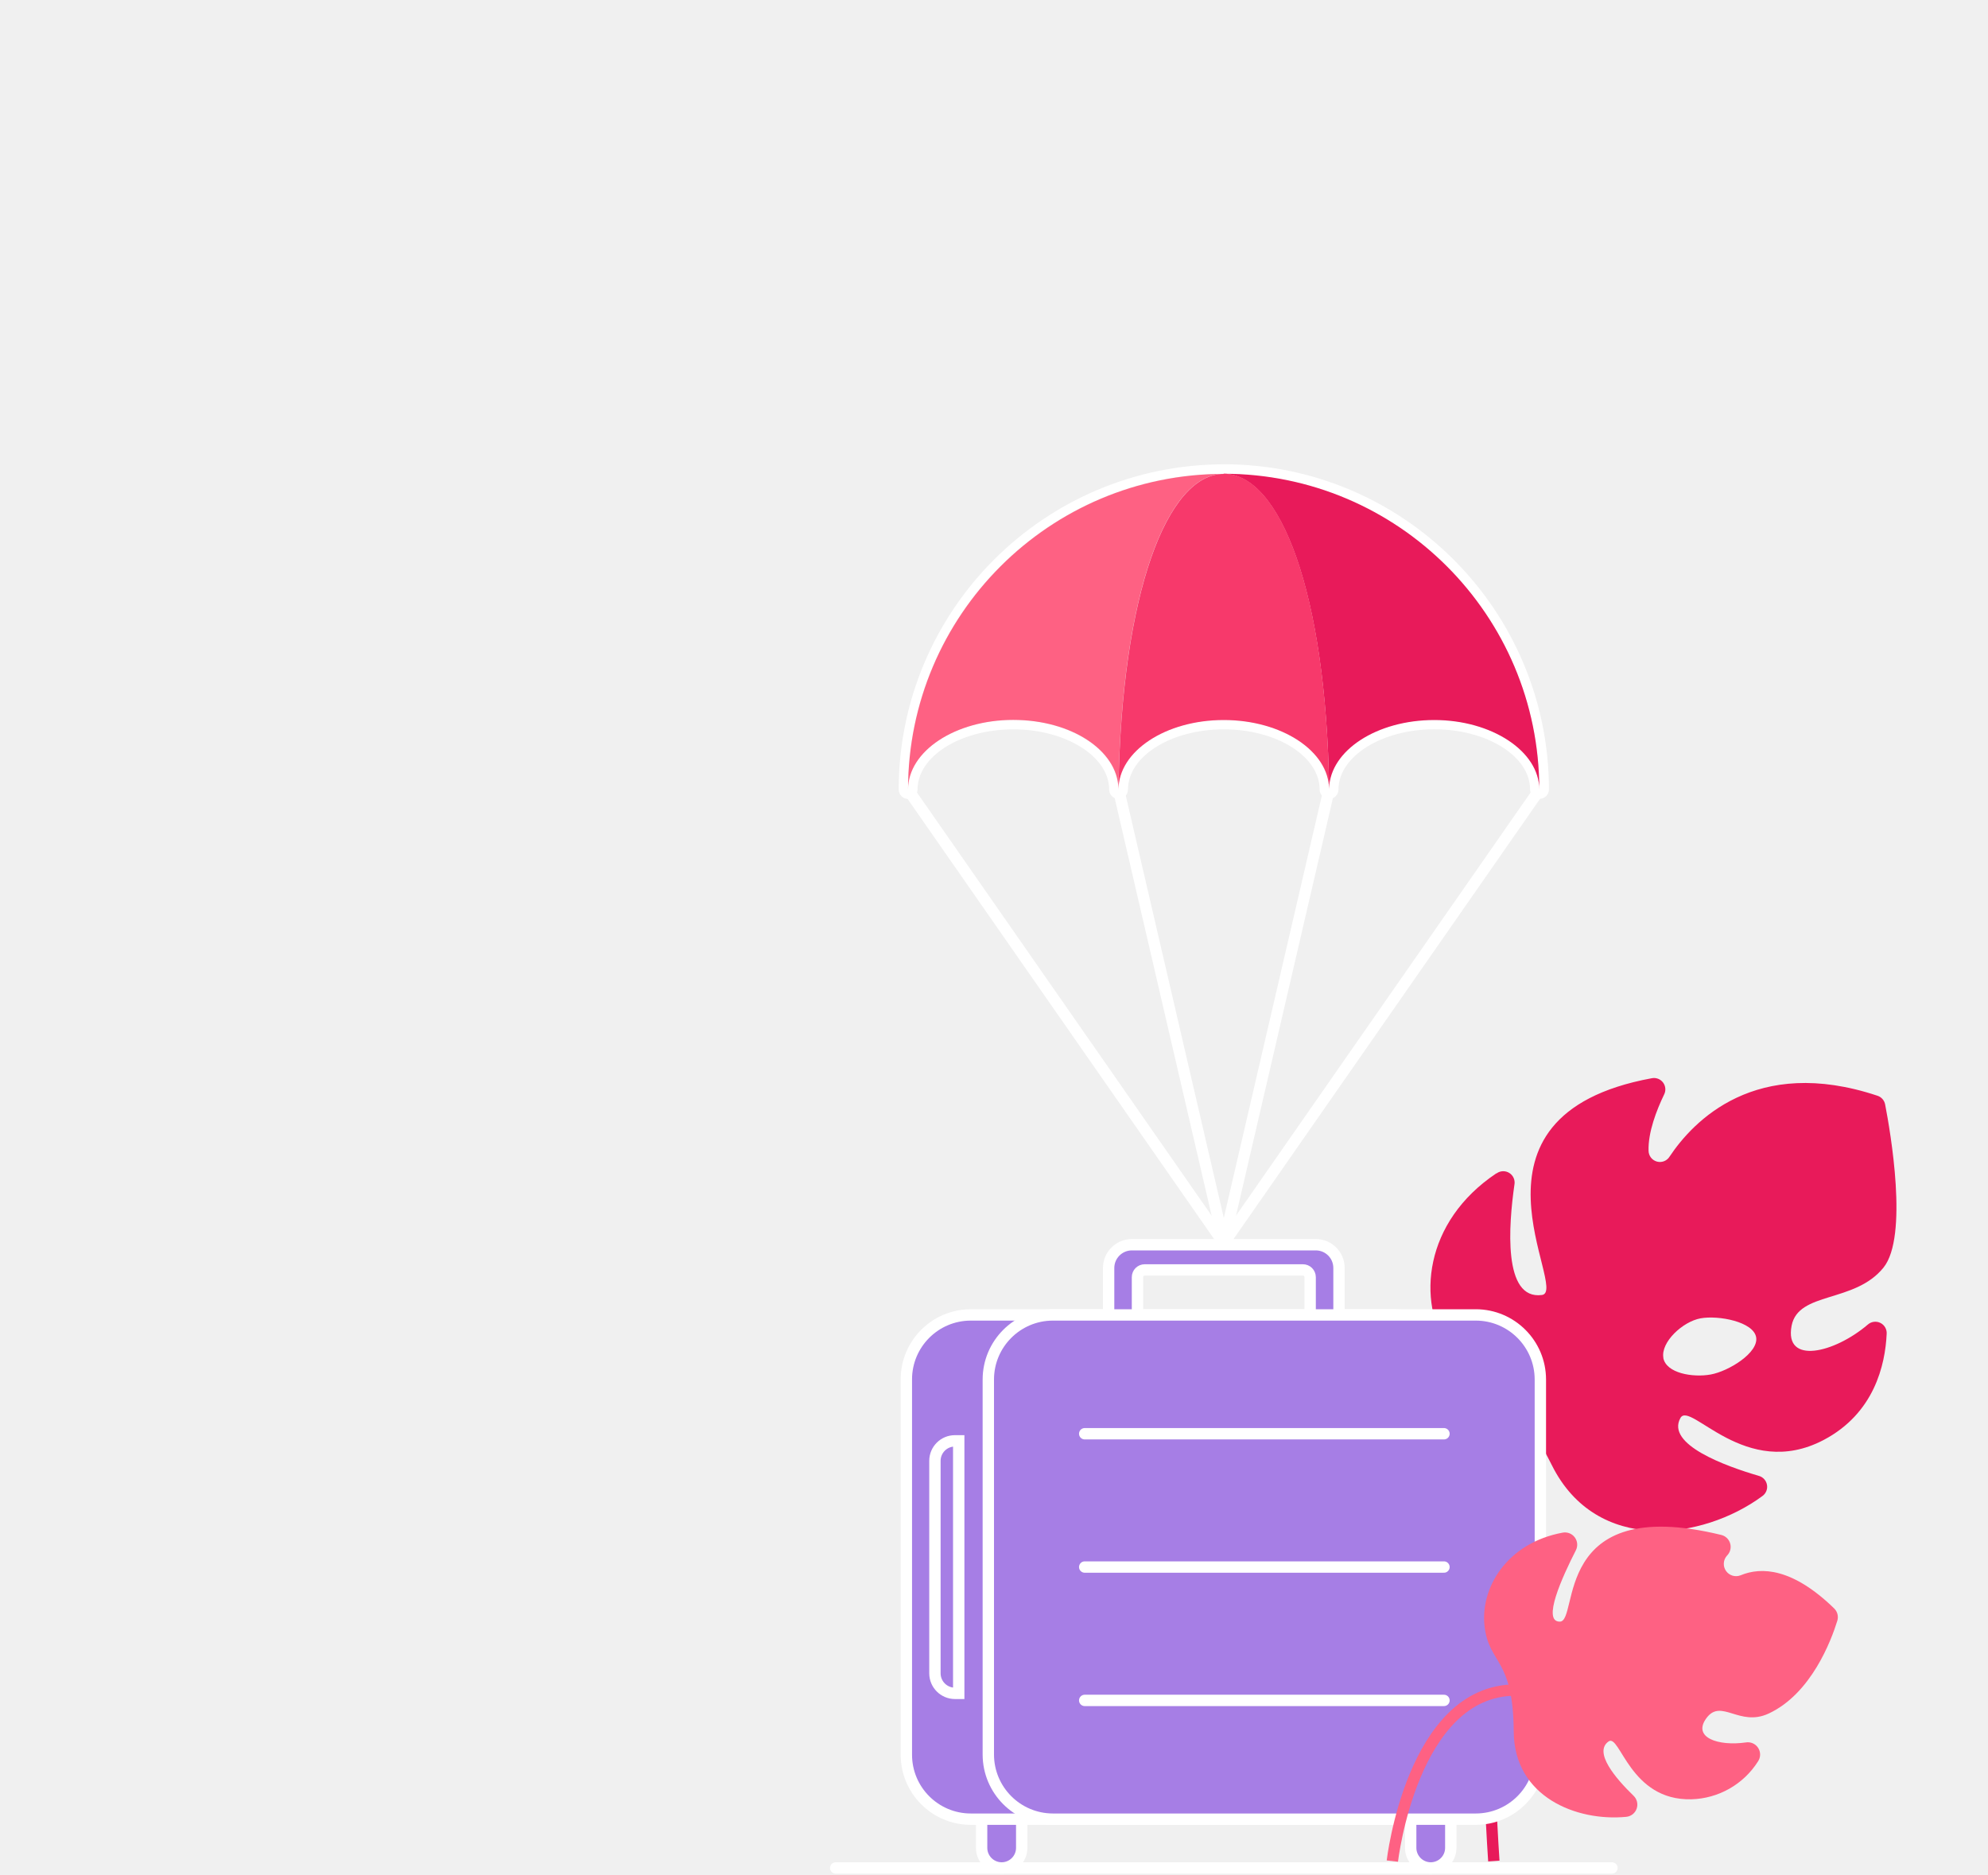
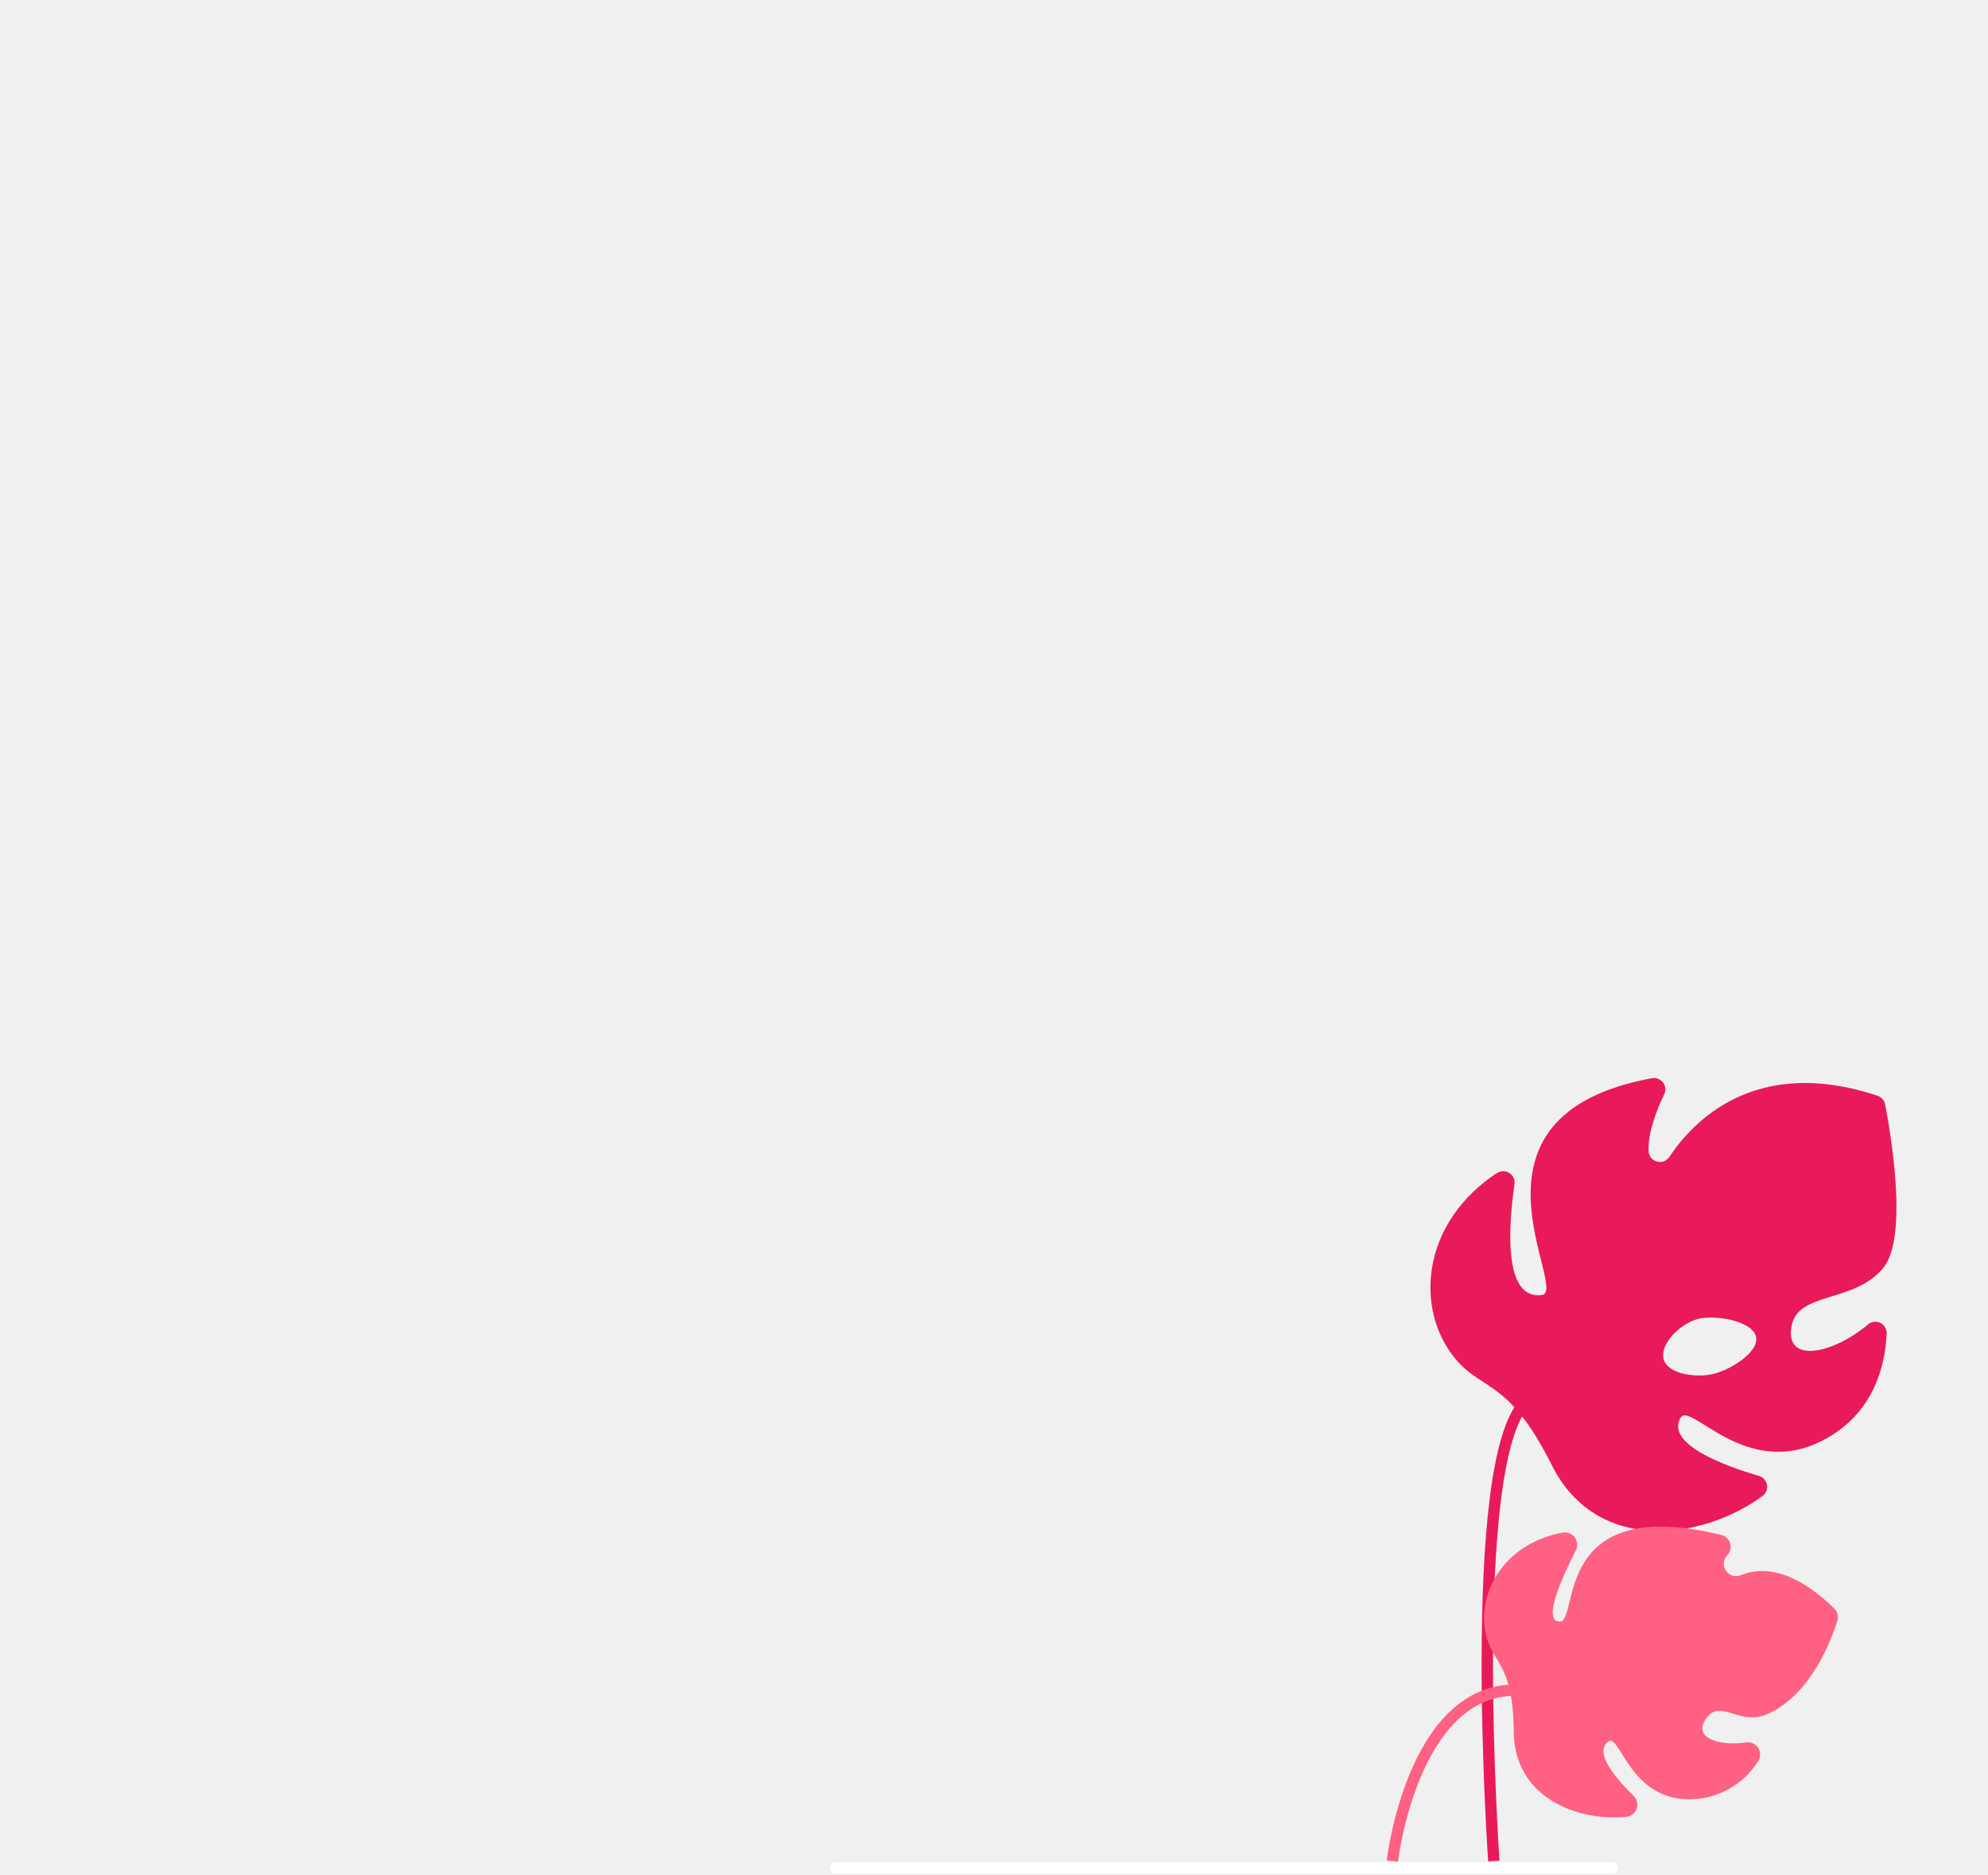
<svg xmlns="http://www.w3.org/2000/svg" viewBox="0 0 350 330">
  <g>
    <path d="M263.47,206.6a2,2,0,0,1,3.15,2c-1,7-2.07,20.33,4.85,19.4,4.94-.66-16.65-31.53,19.32-38.16a2,2,0,0,1,2.18,2.88c-1.32,2.74-2.83,6.62-2.73,9.9a2,2,0,0,0,3.71,1c4.1-6.15,15.1-17.86,36.59-10.7a2,2,0,0,1,1.35,1.54c0.93,4.8,4.13,23.24-.29,28.72-5.09,6.31-15,4.14-16.18,10.25-1.3,6.91,7.51,4.82,13.42-.22a2,2,0,0,1,3.32,1.64c-0.25,5.45-2.18,14-11.12,18.69-13.78,7.21-23.48-7-25.19-3.88-2.59,4.66,7.94,8.47,13.78,10.18a2,2,0,0,1,.61,3.59c-10.52,7.74-29.13,10.28-37-5.41-8.3-16.59-12.93-12.49-18.19-20.38-5.71-8.57-4.33-22.54,8.38-31.05m29.4,32.47c0.5,2.73,5.2,3.51,8.35,2.94s8.47-3.83,8-6.56-6.62-3.9-9.78-3.33-7.05,4.22-6.55,6.95" fill="#e81a5a" />
    <path d="M263,327.66s-4.91-70.27,5.54-80.72" fill="none" stroke="#e81a5a" stroke-miterlimit="10" stroke-width="2" />
-   </g>
-   <g>
-     <path d="M251.89,328.88a3.54,3.54,0,0,0,3.53-3.53v-5.07a3.53,3.53,0,1,0-7.06,0v5.07a3.55,3.55,0,0,0,3.53,3.53" fill="#a67ee5" />
-     <path d="M251.89,328.88a3.54,3.54,0,0,0,3.53-3.53v-5.07a3.53,3.53,0,1,0-7.06,0v5.07A3.55,3.55,0,0,0,251.89,328.88Z" fill="none" stroke="#fff" stroke-miterlimit="10" stroke-width="2" />
-     <path d="M176.35,328.88a3.54,3.54,0,0,0,3.53-3.53v-5.07a3.53,3.53,0,1,0-7.06,0v5.07a3.54,3.54,0,0,0,3.53,3.53" fill="#a67ee5" />
-     <path d="M176.35,328.88a3.54,3.54,0,0,0,3.53-3.53v-5.07a3.53,3.53,0,1,0-7.06,0v5.07A3.54,3.54,0,0,0,176.35,328.88Z" fill="none" stroke="#fff" stroke-miterlimit="10" stroke-width="2" />
-     <path d="M170.92,320.29h74.5a11.38,11.38,0,0,0,11.35-11.35V242.86a11.38,11.38,0,0,0-11.35-11.35h-74.5a11.38,11.38,0,0,0-11.35,11.35v66.08a11.38,11.38,0,0,0,11.35,11.35" fill="#a67ee5" />
-     <rect x="159.57" y="231.51" width="97.2" height="88.78" rx="11.35" ry="11.35" fill="none" stroke="#fff" stroke-miterlimit="10" stroke-width="2" />
-     <path d="M199.26,219.15h32.4a4.09,4.09,0,0,1,4.08,4.08v16a1.19,1.19,0,0,1-1.19,1.19h-2.7a1.19,1.19,0,0,1-1.19-1.19V224.86a1.27,1.27,0,0,0-1.27-1.27H201.53a1.27,1.27,0,0,0-1.27,1.27v14.38a1.19,1.19,0,0,1-1.19,1.19h-2.7a1.19,1.19,0,0,1-1.19-1.19v-16a4.1,4.1,0,0,1,4.09-4.08" fill="#a67ee5" />
-     <path d="M199.26,219.15h32.4a4.09,4.09,0,0,1,4.08,4.08v16a1.19,1.19,0,0,1-1.19,1.19h-2.7a1.19,1.19,0,0,1-1.19-1.19V224.86a1.27,1.27,0,0,0-1.27-1.27H201.53a1.27,1.27,0,0,0-1.27,1.27v14.38a1.19,1.19,0,0,1-1.19,1.19h-2.7a1.19,1.19,0,0,1-1.19-1.19v-16A4.1,4.1,0,0,1,199.26,219.15Z" fill="none" stroke="#fff" stroke-miterlimit="10" stroke-width="2" />
-     <path d="M185.34,320.29h74.5a11.38,11.38,0,0,0,11.35-11.35V242.86a11.38,11.38,0,0,0-11.35-11.35h-74.5A11.38,11.38,0,0,0,174,242.86v66.08a11.39,11.39,0,0,0,11.35,11.35" fill="#a67ee5" />
-     <path d="M185.34,320.29h74.5a11.38,11.38,0,0,0,11.35-11.35V242.86a11.38,11.38,0,0,0-11.35-11.35h-74.5A11.38,11.38,0,0,0,174,242.86v66.08A11.39,11.39,0,0,0,185.34,320.29Z" fill="none" stroke="#fff" stroke-miterlimit="10" stroke-width="2" />
-     <line x1="254.22" y1="252.43" x2="190.97" y2="252.43" fill="none" stroke="#fff" stroke-linecap="round" stroke-miterlimit="10" stroke-width="2" />
-     <line x1="254.22" y1="275.9" x2="190.97" y2="275.9" fill="none" stroke="#fff" stroke-linecap="round" stroke-miterlimit="10" stroke-width="2" />
-     <line x1="254.22" y1="299.38" x2="190.97" y2="299.38" fill="none" stroke="#fff" stroke-linecap="round" stroke-miterlimit="10" stroke-width="2" />
-     <path d="M168.12,253.68h0.67v44.46h-0.67a3.53,3.53,0,0,1-3.52-3.51V257.2a3.52,3.52,0,0,1,3.52-3.52" fill="#a67ee5" />
-     <path d="M168.12,253.68h0.67v44.46h-0.67a3.53,3.53,0,0,1-3.52-3.51V257.2A3.52,3.52,0,0,1,168.12,253.68Z" fill="none" stroke="#fff" stroke-miterlimit="10" stroke-width="2" />
-   </g>
-   <line x1="215.46" y1="218.86" x2="159.87" y2="139.03" fill="none" stroke="#fff" stroke-linecap="round" stroke-linejoin="round" stroke-width="2" />
-   <line x1="215.46" y1="218.86" x2="196.93" y2="139.03" fill="none" stroke="#fff" stroke-linecap="round" stroke-linejoin="round" stroke-width="2" />
-   <line x1="233.99" y1="139.03" x2="215.46" y2="218.86" fill="none" stroke="#fff" stroke-linecap="round" stroke-linejoin="round" stroke-width="2" />
-   <line x1="271.04" y1="139.03" x2="215.46" y2="218.86" fill="none" stroke="#fff" stroke-linecap="round" stroke-linejoin="round" stroke-width="2" />
-   <g>
-     <path d="M215.46,83.44A55.58,55.58,0,0,1,271,139c0-6.76-8.3-12.25-18.53-12.25s-18.31,5.35-18.52,12c0,0.08,0,.17,0,0.26,0-6.76-8.3-12.25-18.53-12.25s-18.54,5.49-18.54,12.25c0-.09,0-0.17,0-0.26-0.22-6.64-8.42-12-18.52-12s-18.52,5.49-18.52,12.25a55.58,55.58,0,0,1,55.59-55.59m0-1.66A57.31,57.31,0,0,0,158.22,139a1.66,1.66,0,1,0,3.32,0c0-5.84,7.57-10.59,16.87-10.59,9.11,0,16.68,4.66,16.86,10.38V139a1.66,1.66,0,0,0,3.32,0c0-5.84,7.57-10.59,16.87-10.59s16.87,4.75,16.87,10.59a1.66,1.66,0,0,0,3.32,0v-0.21c0.18-5.73,7.74-10.39,16.86-10.39,9.3,0,16.87,4.75,16.87,10.59a1.66,1.66,0,1,0,3.32,0,57.3,57.3,0,0,0-57.23-57.25" fill="#fff" />
-     <path d="M215.46,83.44c9.92,0,18,20.9,18.54,55.33,0.21-6.65,8.41-12,18.52-12S271,132.27,271,139a55.59,55.59,0,0,0-55.59-55.59" fill="#e81a5a" />
-     <path d="M215.45,83.44A55.58,55.58,0,0,0,159.87,139c0-6.76,8.3-12.25,18.52-12.25s18.3,5.35,18.52,12c0.52-34.43,8.61-55.32,18.53-55.32" fill="#fe6183" />
-     <path d="M215.46,83.44c-9.93,0-18,20.9-18.54,55.32,0,0.09,0,.17,0,0.26,0-6.76,8.3-12.25,18.53-12.25S234,132.27,234,139c0-.09,0-0.17,0-0.26-0.51-34.43-8.6-55.33-18.52-55.33" fill="#f7396b" />
  </g>
  <g>
    <path d="M322.92,283.19a2.15,2.15,0,0,1,.55,2.17c-1.06,3.43-4.58,12.85-12.1,16.34-5.14,2.38-8.33-2.7-10.92.77s2.1,5,6.92,4.31a2.16,2.16,0,0,1,2.14,3.34,14.34,14.34,0,0,1-11.73,6.67c-10.84.27-12.55-11.58-14.57-10.19-2.72,1.89,1.27,6.55,4.39,9.57a2.16,2.16,0,0,1-1.3,3.71c-8.76.84-19.72-3.51-19.8-15-0.08-12.94-4.25-11.8-5.11-18.35-0.91-6.88,3.88-14.88,13.74-16.69a2.16,2.16,0,0,1,2.31,3.11c-2.41,4.73-6,12.6-2.82,12.56,3.46,0-1.58-22.58,28.43-15.26a2.16,2.16,0,0,1,1.09,3.54l-0.1.11a2.16,2.16,0,0,0,2.41,3.45c3.66-1.52,9.16-1.27,16.47,5.84" fill="#fe6183" />
    <path d="M245.13,327.67s3.48-30.11,21.7-30.11" fill="none" stroke="#fe6183" stroke-miterlimit="10" stroke-width="2" />
  </g>
  <g>
    <line x1="147.13" y1="328.88" x2="283.79" y2="328.88" fill="none" stroke="#fff" stroke-linecap="round" stroke-miterlimit="10" stroke-width="2" />
  </g>
</svg>
